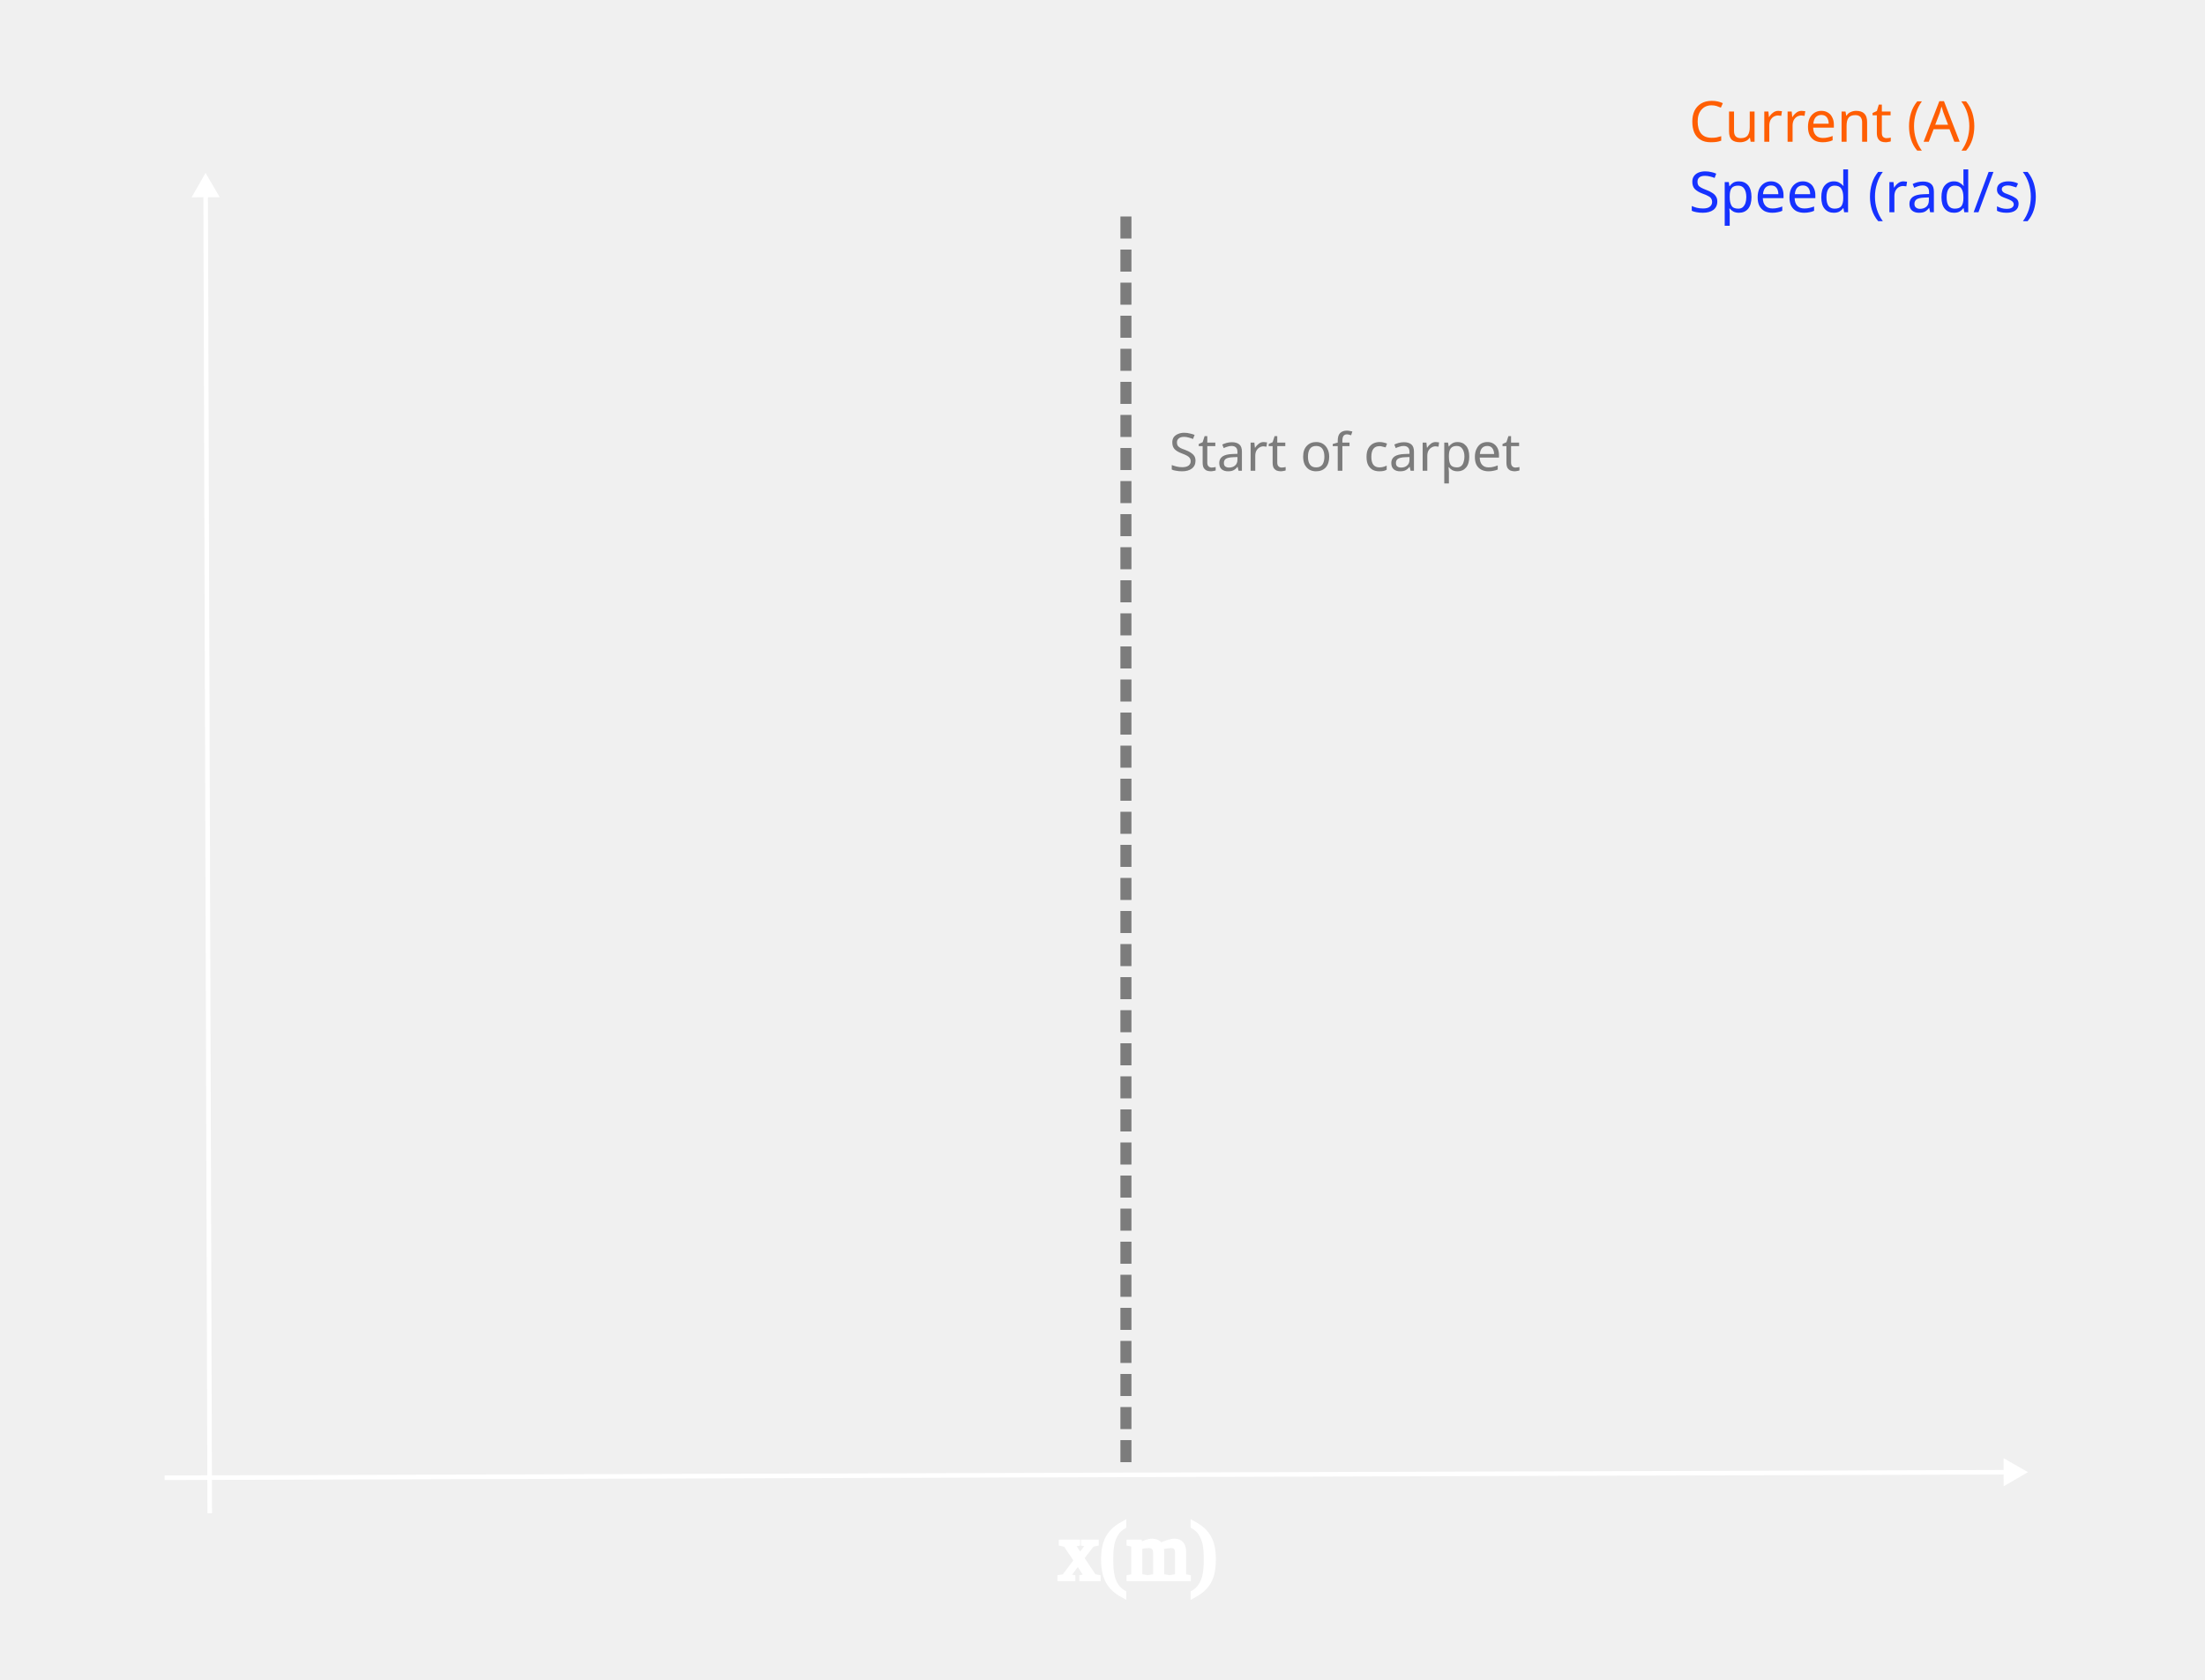
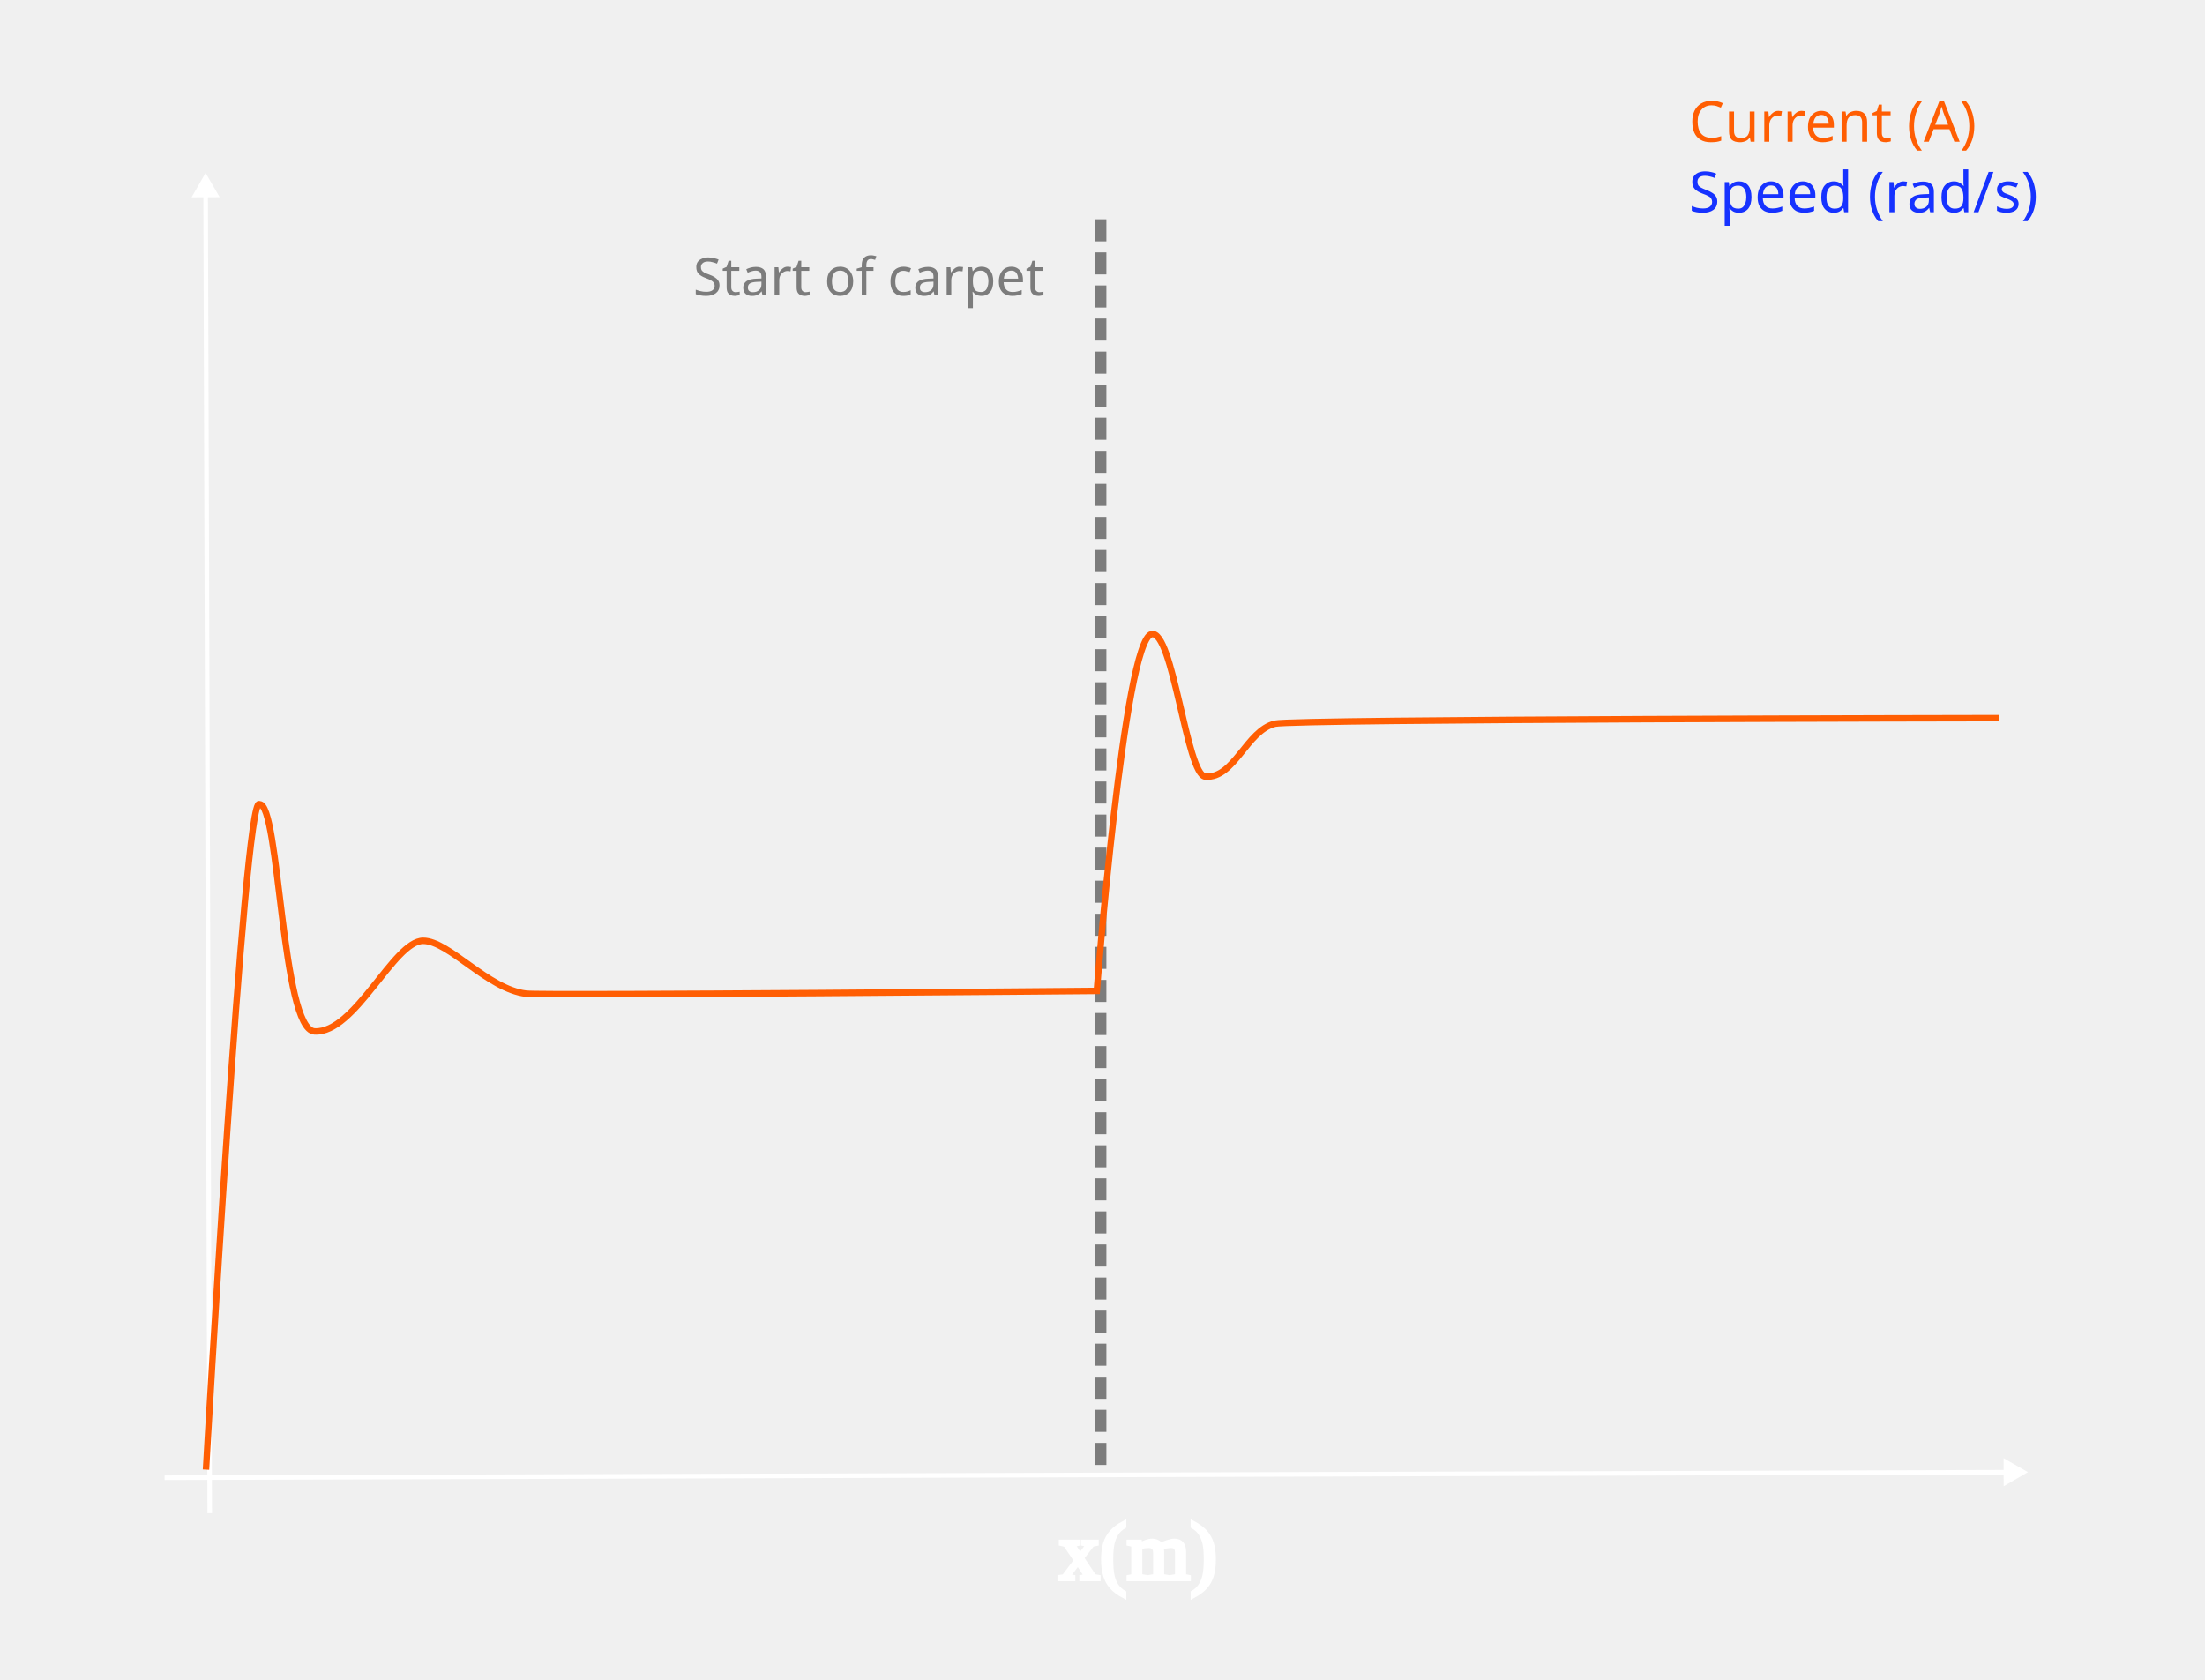
<svg xmlns="http://www.w3.org/2000/svg" width="193mm" height="147mm" viewBox="0 0 193 147" version="1.1" id="svg1">
  <defs id="defs1">
    <rect x="532.669" y="48.188" width="132.842" height="66.421" id="rect4266" />
    <rect x="350.338" y="498.808" width="71.63" height="37.769" id="rect7" />
    <rect x="33.862" y="177.122" width="6.512" height="28.652" id="rect6" />
    <rect x="16.931" y="208.379" width="79.445" height="42.978" id="rect5" />
    <marker style="overflow:visible" id="marker5" refX="0" refY="0" orient="auto-start-reverse" markerWidth="1" markerHeight="1" viewBox="0 0 1 1" preserveAspectRatio="xMidYMid">
      <path transform="scale(0.5)" style="fill:context-stroke;fill-rule:evenodd;stroke:context-stroke;stroke-width:1pt" d="M 5.77,0 -2.88,5 V -5 Z" id="path5" />
    </marker>
    <marker style="overflow:visible" id="Triangle" refX="0" refY="0" orient="auto-start-reverse" markerWidth="1" markerHeight="1" viewBox="0 0 1 1" preserveAspectRatio="xMidYMid">
      <path transform="scale(0.5)" style="fill:context-stroke;fill-rule:evenodd;stroke:context-stroke;stroke-width:1pt" d="M 5.77,0 -2.88,5 V -5 Z" id="path135" />
    </marker>
  </defs>
  <g id="layer1">
    <path style="fill:#ffffff;stroke-width:10.9;paint-order:stroke fill markers;fill-opacity:1" d="M 17.998,16.558 17.638,123.828" id="path1" />
    <path style="fill:#ffffff;stroke-width:10.9;paint-order:stroke fill markers;fill-opacity:1" d="M 161.624,68.393 12.239,30.237" id="path2" />
    <path style="fill:#ffffff;stroke:#ffffff;stroke-width:0.4;stroke-dasharray:none;stroke-opacity:1;marker-start:url(#marker5);paint-order:stroke fill markers;fill-opacity:1" d="M 17.998,16.558 18.358,132.467" id="path3" />
    <path style="fill:#ffffff;stroke:#ffffff;stroke-width:0.4;stroke-dasharray:none;stroke-opacity:1;paint-order:stroke fill markers;marker-end:url(#Triangle);fill-opacity:1" d="M 14.407,129.36 176.083,128.875" id="path4" />
    <text xml:space="preserve" transform="scale(0.2645833)" id="text6" style="font-size:26.667px;letter-spacing:0.16px;writing-mode:lr-tb;direction:ltr;white-space:pre;shape-inside:url(#rect6);display:inline;fill:#ffffff;fill-opacity:1;stroke:#000000;stroke-width:1.512;stroke-dasharray:none;stroke-opacity:1;paint-order:stroke fill markers" />
    <text xml:space="preserve" transform="scale(0.2645833)" id="text7" style="font-size:26.667px;letter-spacing:0.16px;writing-mode:lr-tb;direction:ltr;white-space:pre;shape-inside:url(#rect7);display:inline;fill:#ffffff;fill-opacity:1;stroke:#ffffff;stroke-width:1.512;stroke-dasharray:none;stroke-opacity:1;paint-order:stroke fill markers">
-       <tspan x="350.338" y="522.402" id="tspan1">x(m)</tspan>
+       <tspan x="350.338" y="522.402" id="tspan2">x(m)</tspan>
    </text>
    <text xml:space="preserve" transform="scale(0.2645833)" id="text4264" style="font-style:normal;font-weight:normal;font-size:40px;line-height:1.25;font-family:sans-serif;letter-spacing:0px;word-spacing:0px;white-space:pre;shape-inside:url(#rect4266);display:inline;fill:#ffffff;fill-opacity:1;stroke:none" />
    <text xml:space="preserve" style="font-style:normal;font-variant:normal;font-weight:normal;font-stretch:normal;font-size:4.939px;line-height:1.25;font-family:sans-serif;-inkscape-font-specification:'sans-serif, Normal';font-variant-ligatures:normal;font-variant-caps:normal;font-variant-numeric:normal;font-variant-east-asian:normal;letter-spacing:0px;word-spacing:0px;fill:#ffffff;fill-opacity:1;stroke:none;stroke-width:0.265" x="147.827" y="12.405" id="text6318">
      <tspan id="tspan6316" style="font-style:normal;font-variant:normal;font-weight:normal;font-stretch:normal;font-size:4.939px;font-family:sans-serif;-inkscape-font-specification:'sans-serif, Normal';font-variant-ligatures:normal;font-variant-caps:normal;font-variant-numeric:normal;font-variant-east-asian:normal;fill:#ff5e03;fill-opacity:1;stroke-width:0.265" x="147.827" y="12.405">Current (A)</tspan>
      <tspan style="font-style:normal;font-variant:normal;font-weight:normal;font-stretch:normal;font-size:4.939px;font-family:sans-serif;-inkscape-font-specification:'sans-serif, Normal';font-variant-ligatures:normal;font-variant-caps:normal;font-variant-numeric:normal;font-variant-east-asian:normal;fill:#1632ff;fill-opacity:1;stroke-width:0.265" x="147.827" y="18.579" id="tspan16946">Speed (rad/s)</tspan>
    </text>
-     <path style="fill:none;stroke:#7c7c7c;stroke-width:0.965;stroke-linecap:butt;stroke-linejoin:miter;stroke-opacity:1;stroke-miterlimit:4;stroke-dasharray:1.93, 0.965;stroke-dashoffset:0" d="M 98.551,18.952 V 128.875" id="path12386" />
-     <text xml:space="preserve" style="font-style:normal;font-weight:normal;font-size:10.583px;line-height:1.25;font-family:sans-serif;letter-spacing:0px;word-spacing:0px;fill:#7c7c7c;fill-opacity:1;stroke:none;stroke-width:0.265" x="102.33" y="41.211" id="text16954">
-       <tspan id="tspan16952" style="font-style:normal;font-variant:normal;font-weight:normal;font-stretch:normal;font-size:4.586px;font-family:sans-serif;-inkscape-font-specification:'sans-serif, Normal';font-variant-ligatures:normal;font-variant-caps:normal;font-variant-numeric:normal;font-variant-east-asian:normal;fill:#7c7c7c;fill-opacity:1;stroke-width:0.265" x="102.33" y="41.211">Start of carpet </tspan>
+     <path style="fill:none;stroke:#7c7c7c;stroke-width:0.965;stroke-linecap:butt;stroke-linejoin:miter;stroke-miterlimit:4;stroke-dasharray:1.93, 0.965;stroke-dashoffset:0;stroke-opacity:1" d="M 96.358,19.196 V 129.119" id="path12386" />
+     <text xml:space="preserve" style="font-style:normal;font-weight:normal;font-size:10.583px;line-height:1.25;font-family:sans-serif;letter-spacing:0px;word-spacing:0px;fill:#7c7c7c;fill-opacity:1;stroke:none;stroke-width:0.265" x="60.664" y="25.86" id="text16954">
+       <tspan id="tspan16952" style="font-style:normal;font-variant:normal;font-weight:normal;font-stretch:normal;font-size:4.586px;font-family:sans-serif;-inkscape-font-specification:'sans-serif, Normal';font-variant-ligatures:normal;font-variant-caps:normal;font-variant-numeric:normal;font-variant-east-asian:normal;fill:#7c7c7c;fill-opacity:1;stroke-width:0.265" x="60.664" y="25.86">Start of carpet </tspan>
    </text>
+     <path style="fill:none;fill-opacity:1;stroke:#ff5e03;stroke-width:0.565;stroke-linecap:butt;stroke-linejoin:miter;stroke-dasharray:none;stroke-opacity:1" d="m 18.031,128.652 c 0,0 3.376,-59.419 4.675,-58.247 1.764,-0.16 1.927,19.728 4.827,19.884 3.55,0.192 6.919,-7.925 9.503,-7.932 2.261,-0.007 5.659,4.242 9.015,4.63 1.601,0.185 49.95,-0.244 49.95,-0.244 0,0 2.397,-30.696 4.79,-31.228 1.883,-0.418 3.072,12.352 4.713,12.466 2.544,0.176 3.61,-4.041 6.091,-4.63 1.706,-0.405 63.351,-0.487 63.351,-0.487" id="path6" />
  </g>
</svg>
